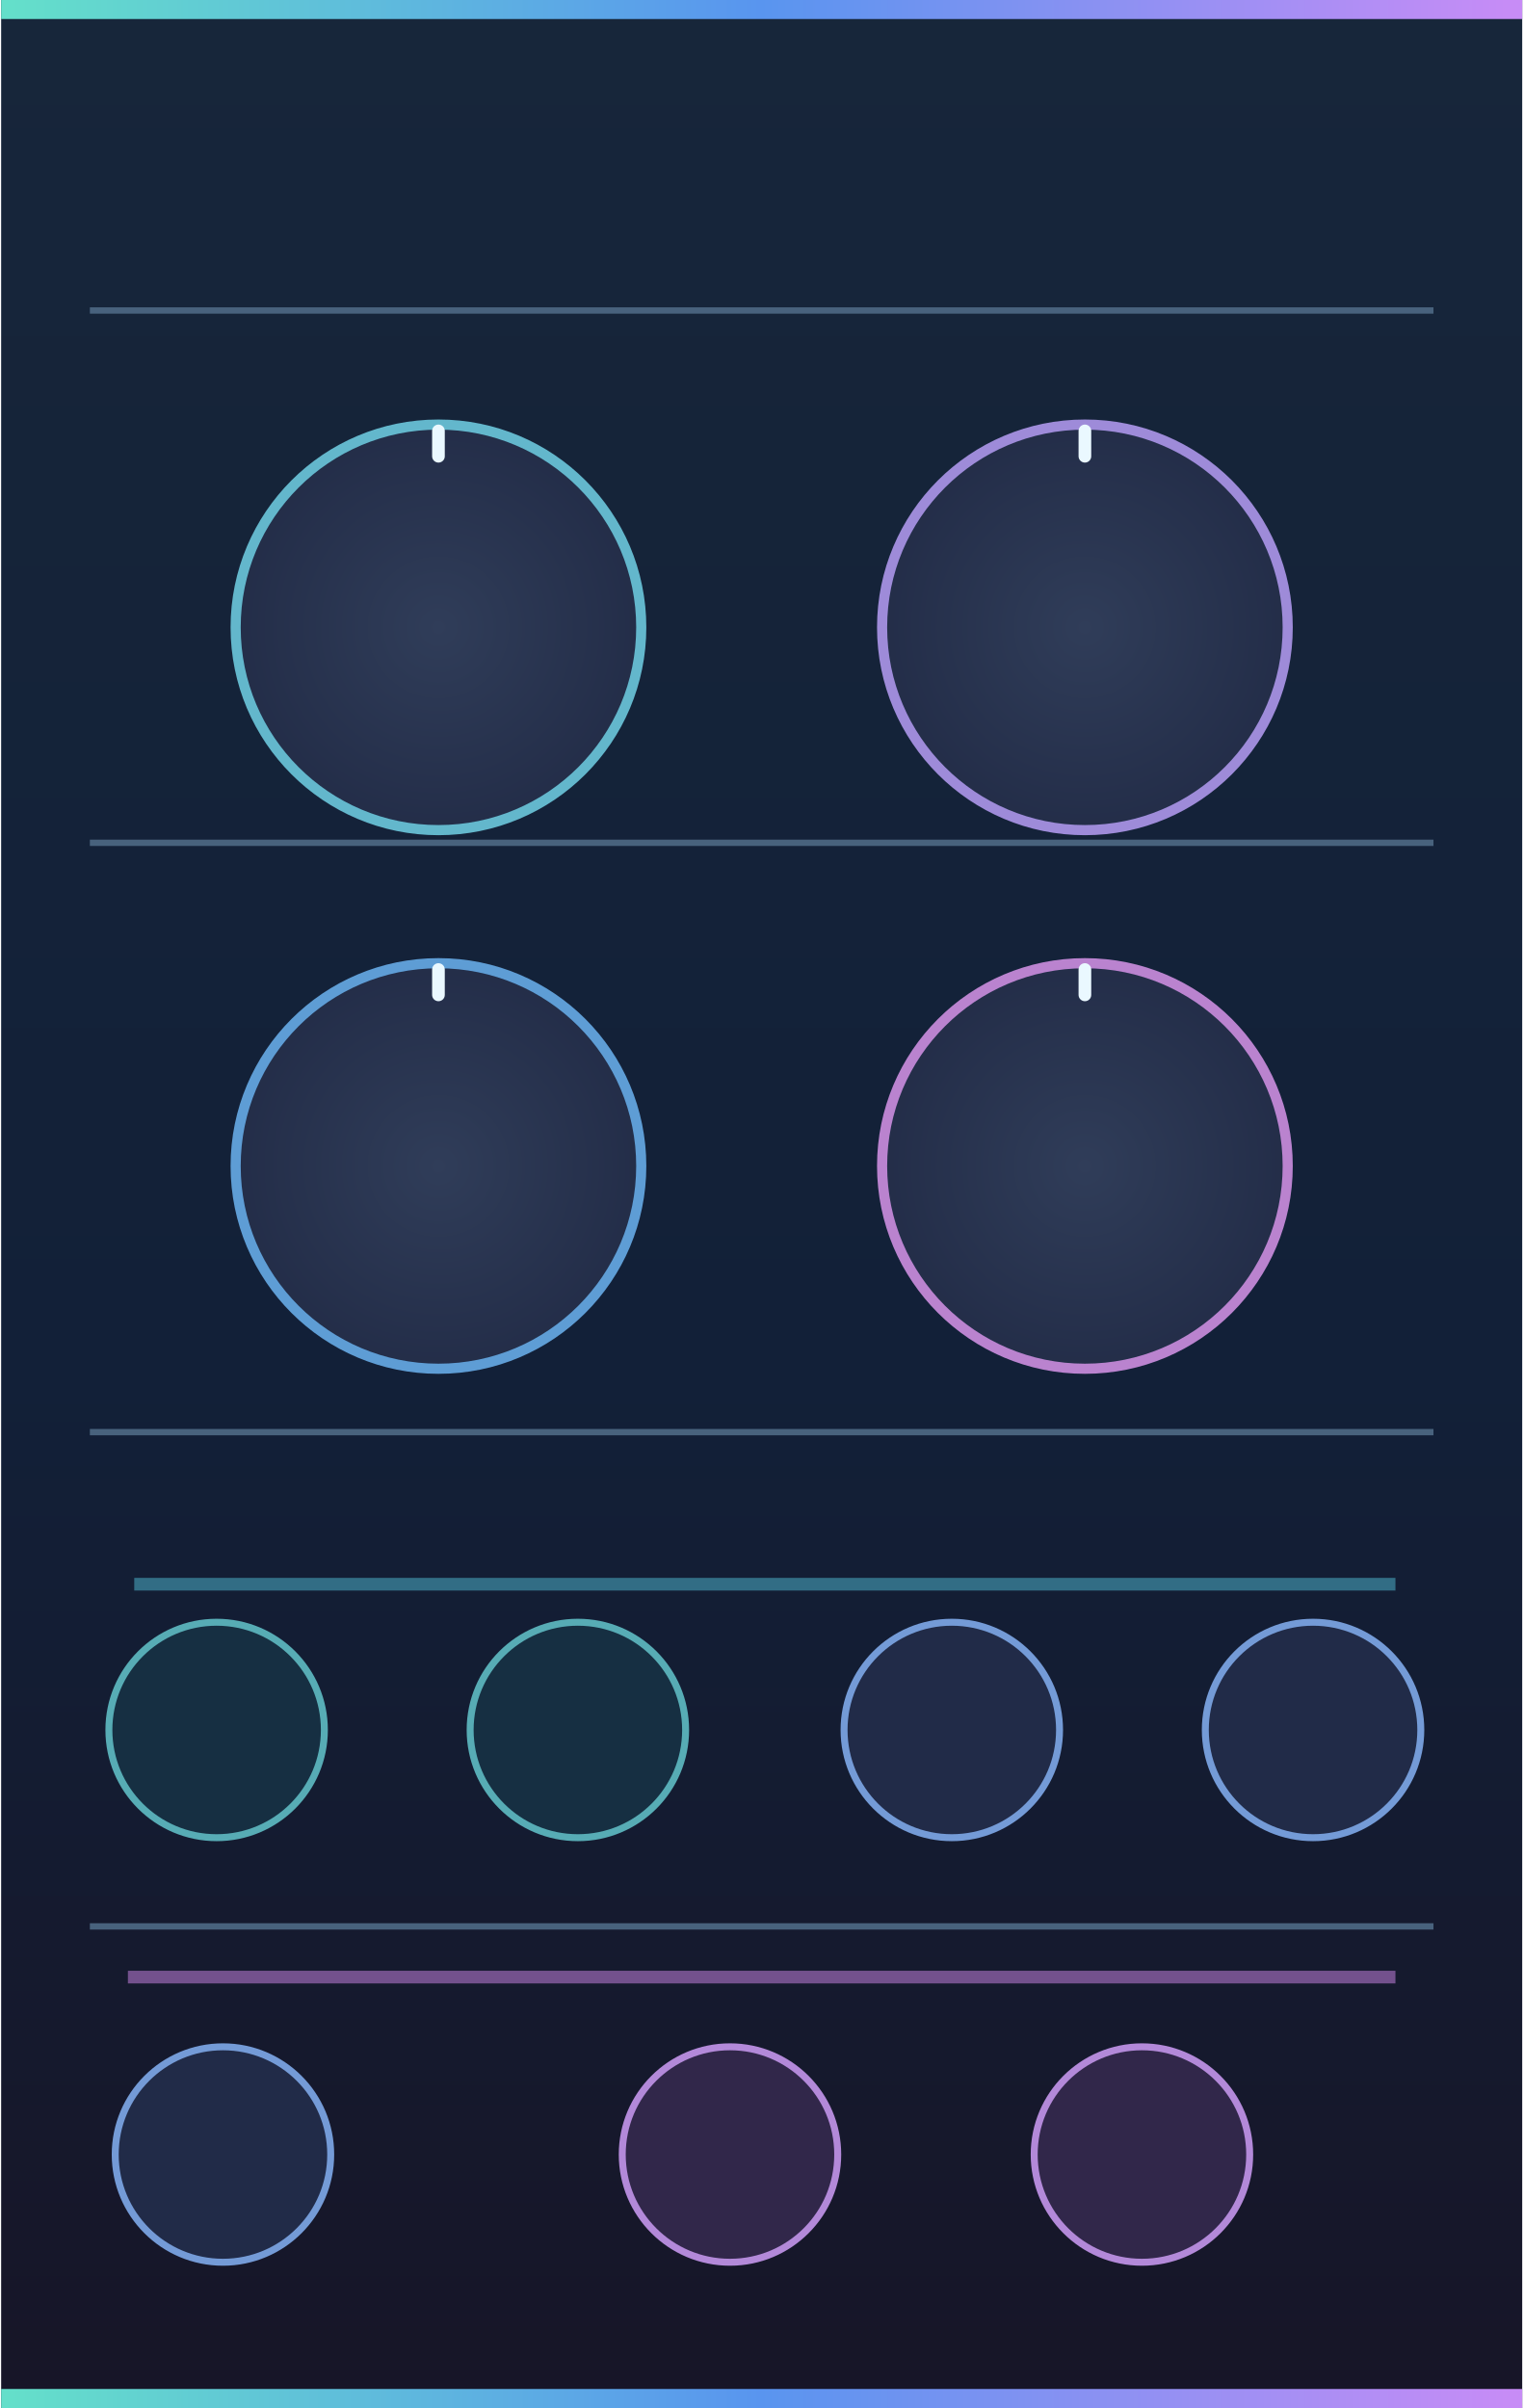
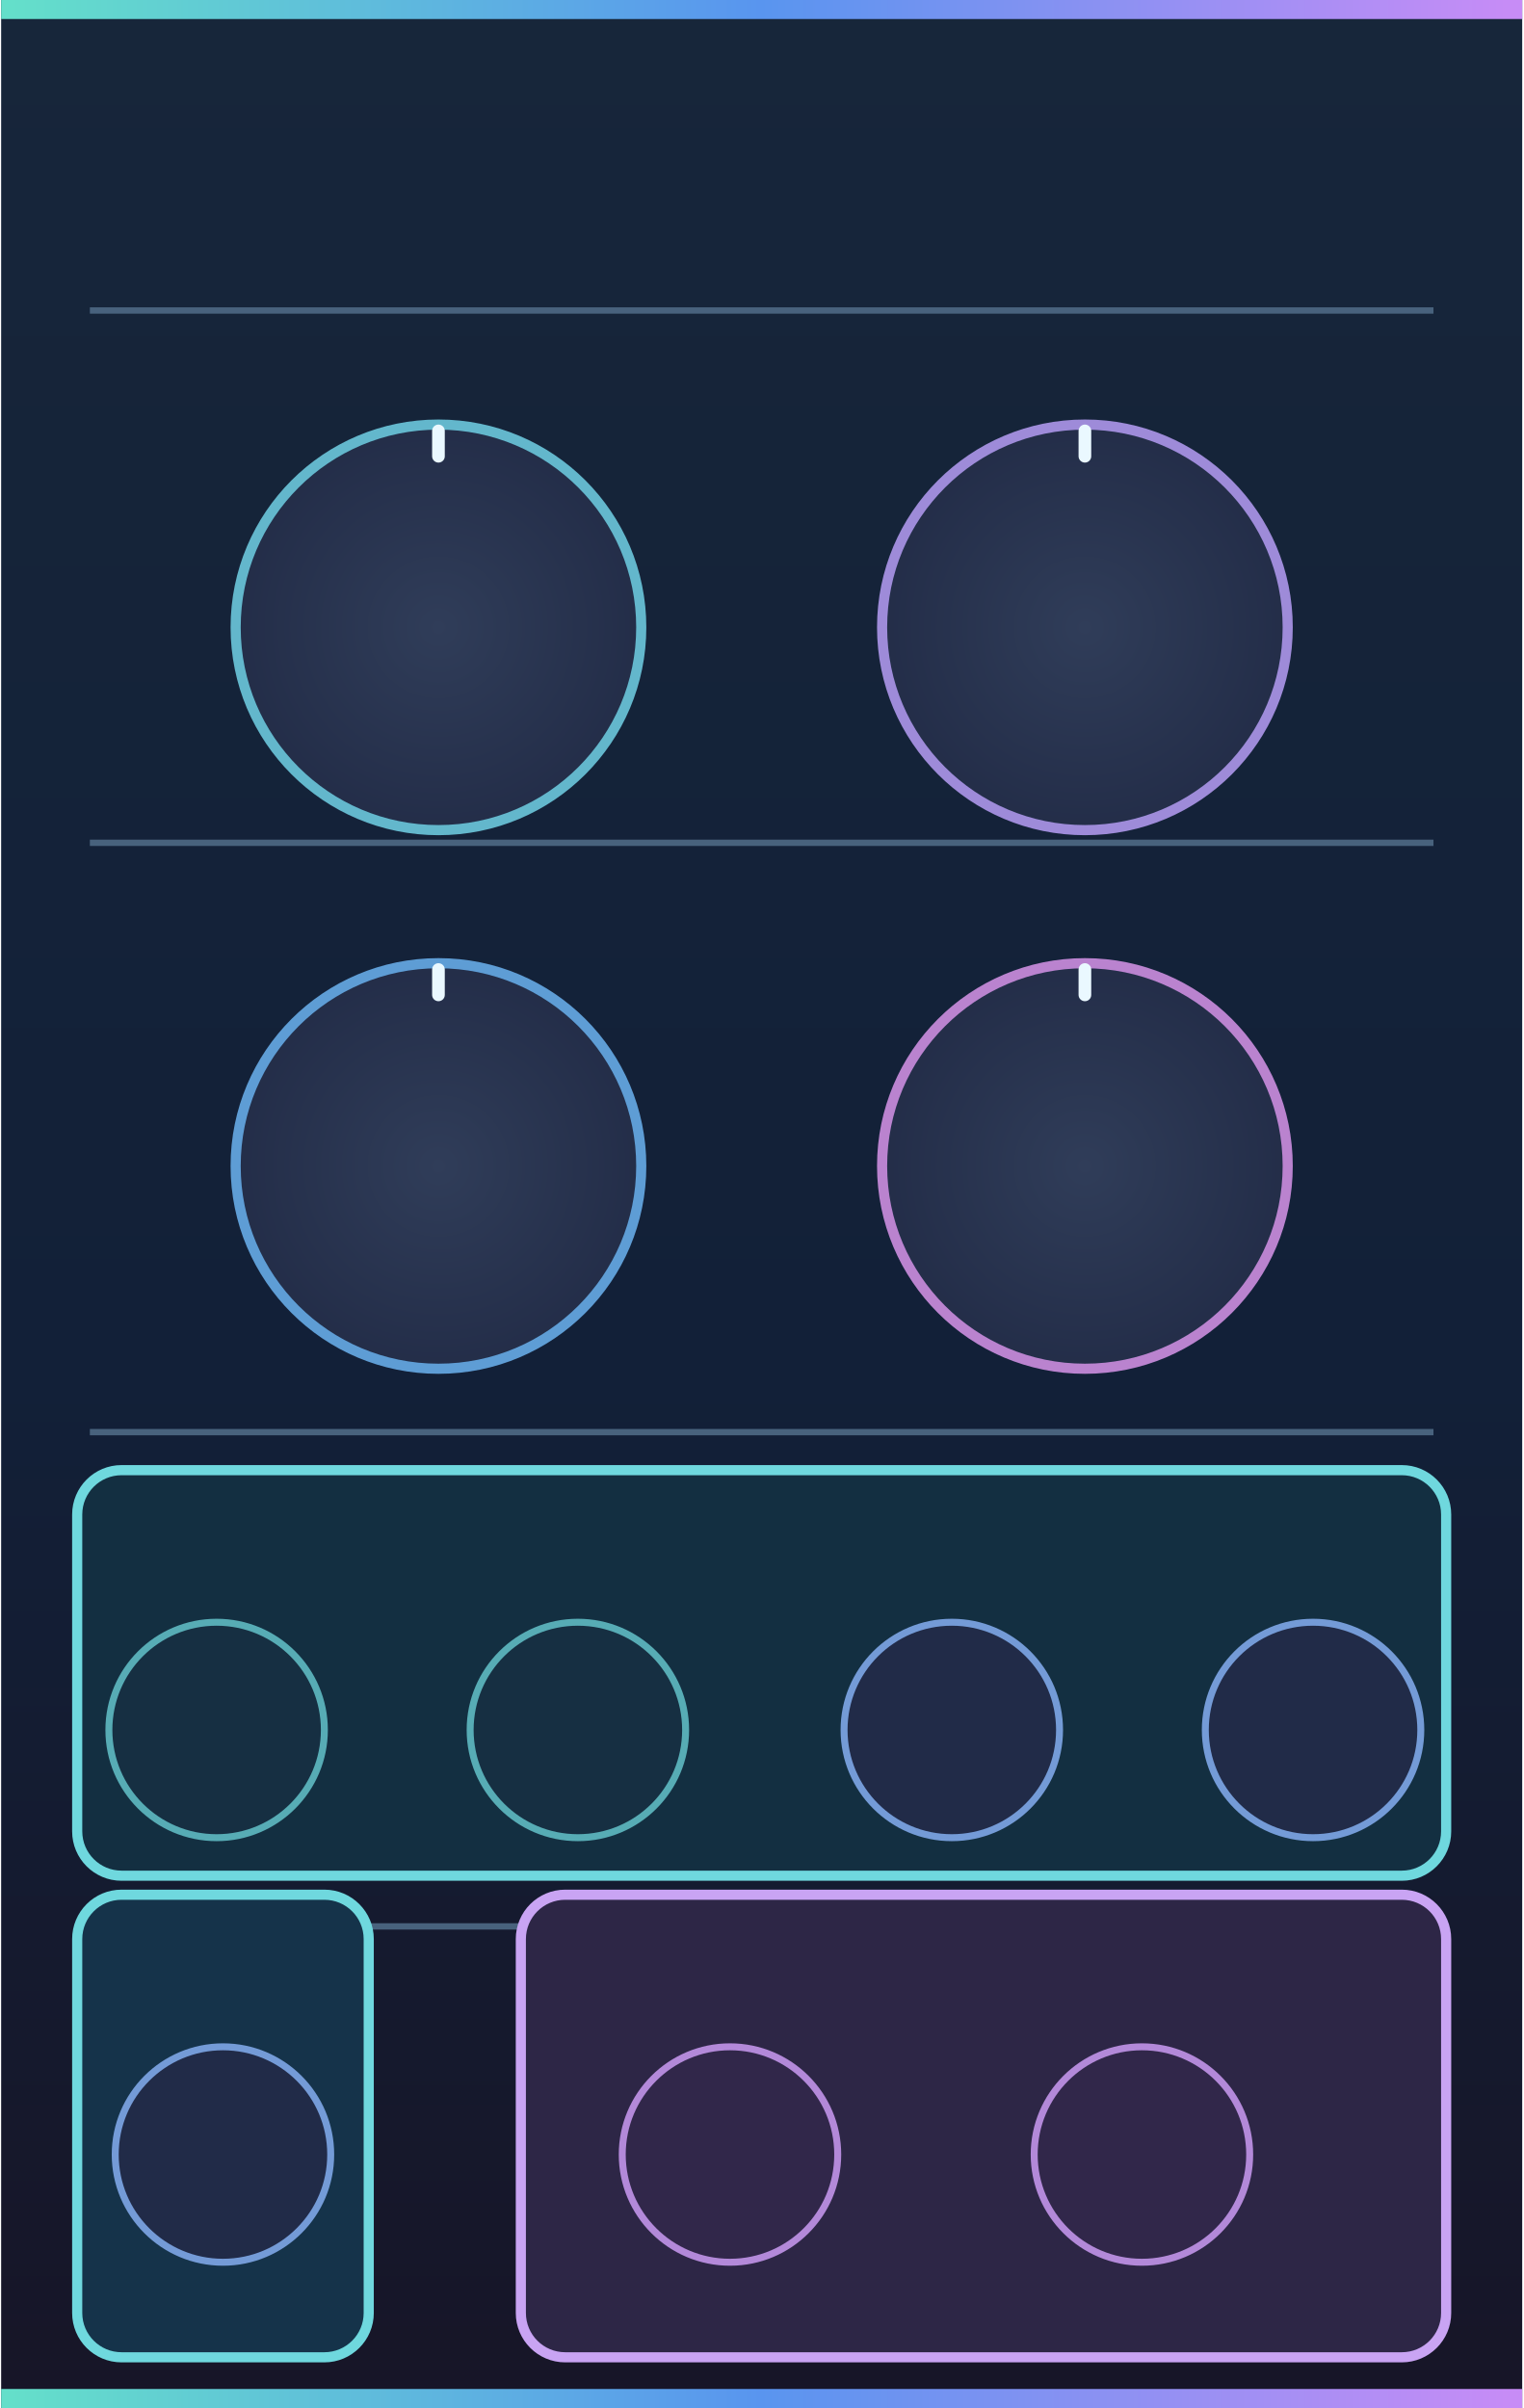
<svg xmlns="http://www.w3.org/2000/svg" width="81.28mm" height="128.5mm" viewBox="0 0 240 380">
  <defs>
    <linearGradient id="bg" x1="0" x2="0" y1="0" y2="1">
      <stop offset="0" stop-color="#17263a" />
      <stop offset="0.57" stop-color="#122038" />
      <stop offset="1" stop-color="#171527" />
    </linearGradient>
    <linearGradient id="accent" x1="0" x2="1" y1="0" y2="0">
      <stop offset="0" stop-color="#64dfca" />
      <stop offset="0.50" stop-color="#5995ef" />
      <stop offset="1" stop-color="#c78cf6" />
    </linearGradient>
    <radialGradient id="dial" cx="0.5" cy="0.5" r="0.7">
      <stop offset="0" stop-color="#303d59" />
      <stop offset="1" stop-color="#1e2742" />
    </radialGradient>
  </defs>
  <rect x="0" y="0" width="240" height="380" fill="url(#bg)" />
  <rect x="0" y="0" width="240" height="3" fill="url(#accent)" />
  <rect x="0" y="377" width="240" height="3" fill="url(#accent)" />
  <path d="M14 49H226M14 133H226M14 226H226M14 304H226" fill="none" stroke="#48627d" stroke-width="1" />
  <circle cx="69" cy="99" r="32" fill="url(#dial)" stroke="#63b7cc" stroke-width="1.6" />
  <circle cx="171" cy="99" r="32" fill="url(#dial)" stroke="#9e8bd9" stroke-width="1.6" />
  <circle cx="69" cy="184" r="32" fill="url(#dial)" stroke="#5e9dd5" stroke-width="1.6" />
  <circle cx="171" cy="184" r="32" fill="url(#dial)" stroke="#ba83cf" stroke-width="1.6" />
  <path d="M69 68V72M171 68V72M69 153V157M171 153V157" stroke="#eaf8ff" stroke-width="2" stroke-linecap="round" />
-   <path d="M21 250H220" stroke="#326d85" stroke-width="2" />
-   <path d="M20 312H220" stroke="#73518d" stroke-width="2" />
+   <rect id="echoInputRail" x="12" y="232" width="216" height="64" rx="7" fill="#132F41" stroke="#6FD8DE" stroke-width="1.6" />
+   <rect id="echoMixCvRail" x="12" y="299" width="46" height="73" rx="7" fill="#15334A" stroke="#6FD8DE" stroke-width="1.6" />
+   <rect id="echoOutputRail" x="82" y="299" width="146" height="73" rx="7" fill="#2D2646" stroke="#C9A4F3" stroke-width="1.6" />
  <circle cx="34" cy="273" r="17" fill="#162f42" stroke="#57acb5" stroke-width="1.1" />
  <circle cx="91" cy="273" r="17" fill="#162f42" stroke="#57acb5" stroke-width="1.1" />
  <circle cx="150" cy="273" r="17" fill="#212b48" stroke="#749bd7" stroke-width="1.1" />
  <circle cx="207" cy="273" r="17" fill="#212b48" stroke="#749bd7" stroke-width="1.1" />
  <circle cx="35" cy="340" r="17" fill="#212b48" stroke="#749bd7" stroke-width="1.1" />
  <circle cx="115" cy="340" r="17" fill="#31274a" stroke="#b389d9" stroke-width="1.1" />
  <circle cx="180" cy="340" r="17" fill="#31274a" stroke="#b389d9" stroke-width="1.1" />
</svg>
